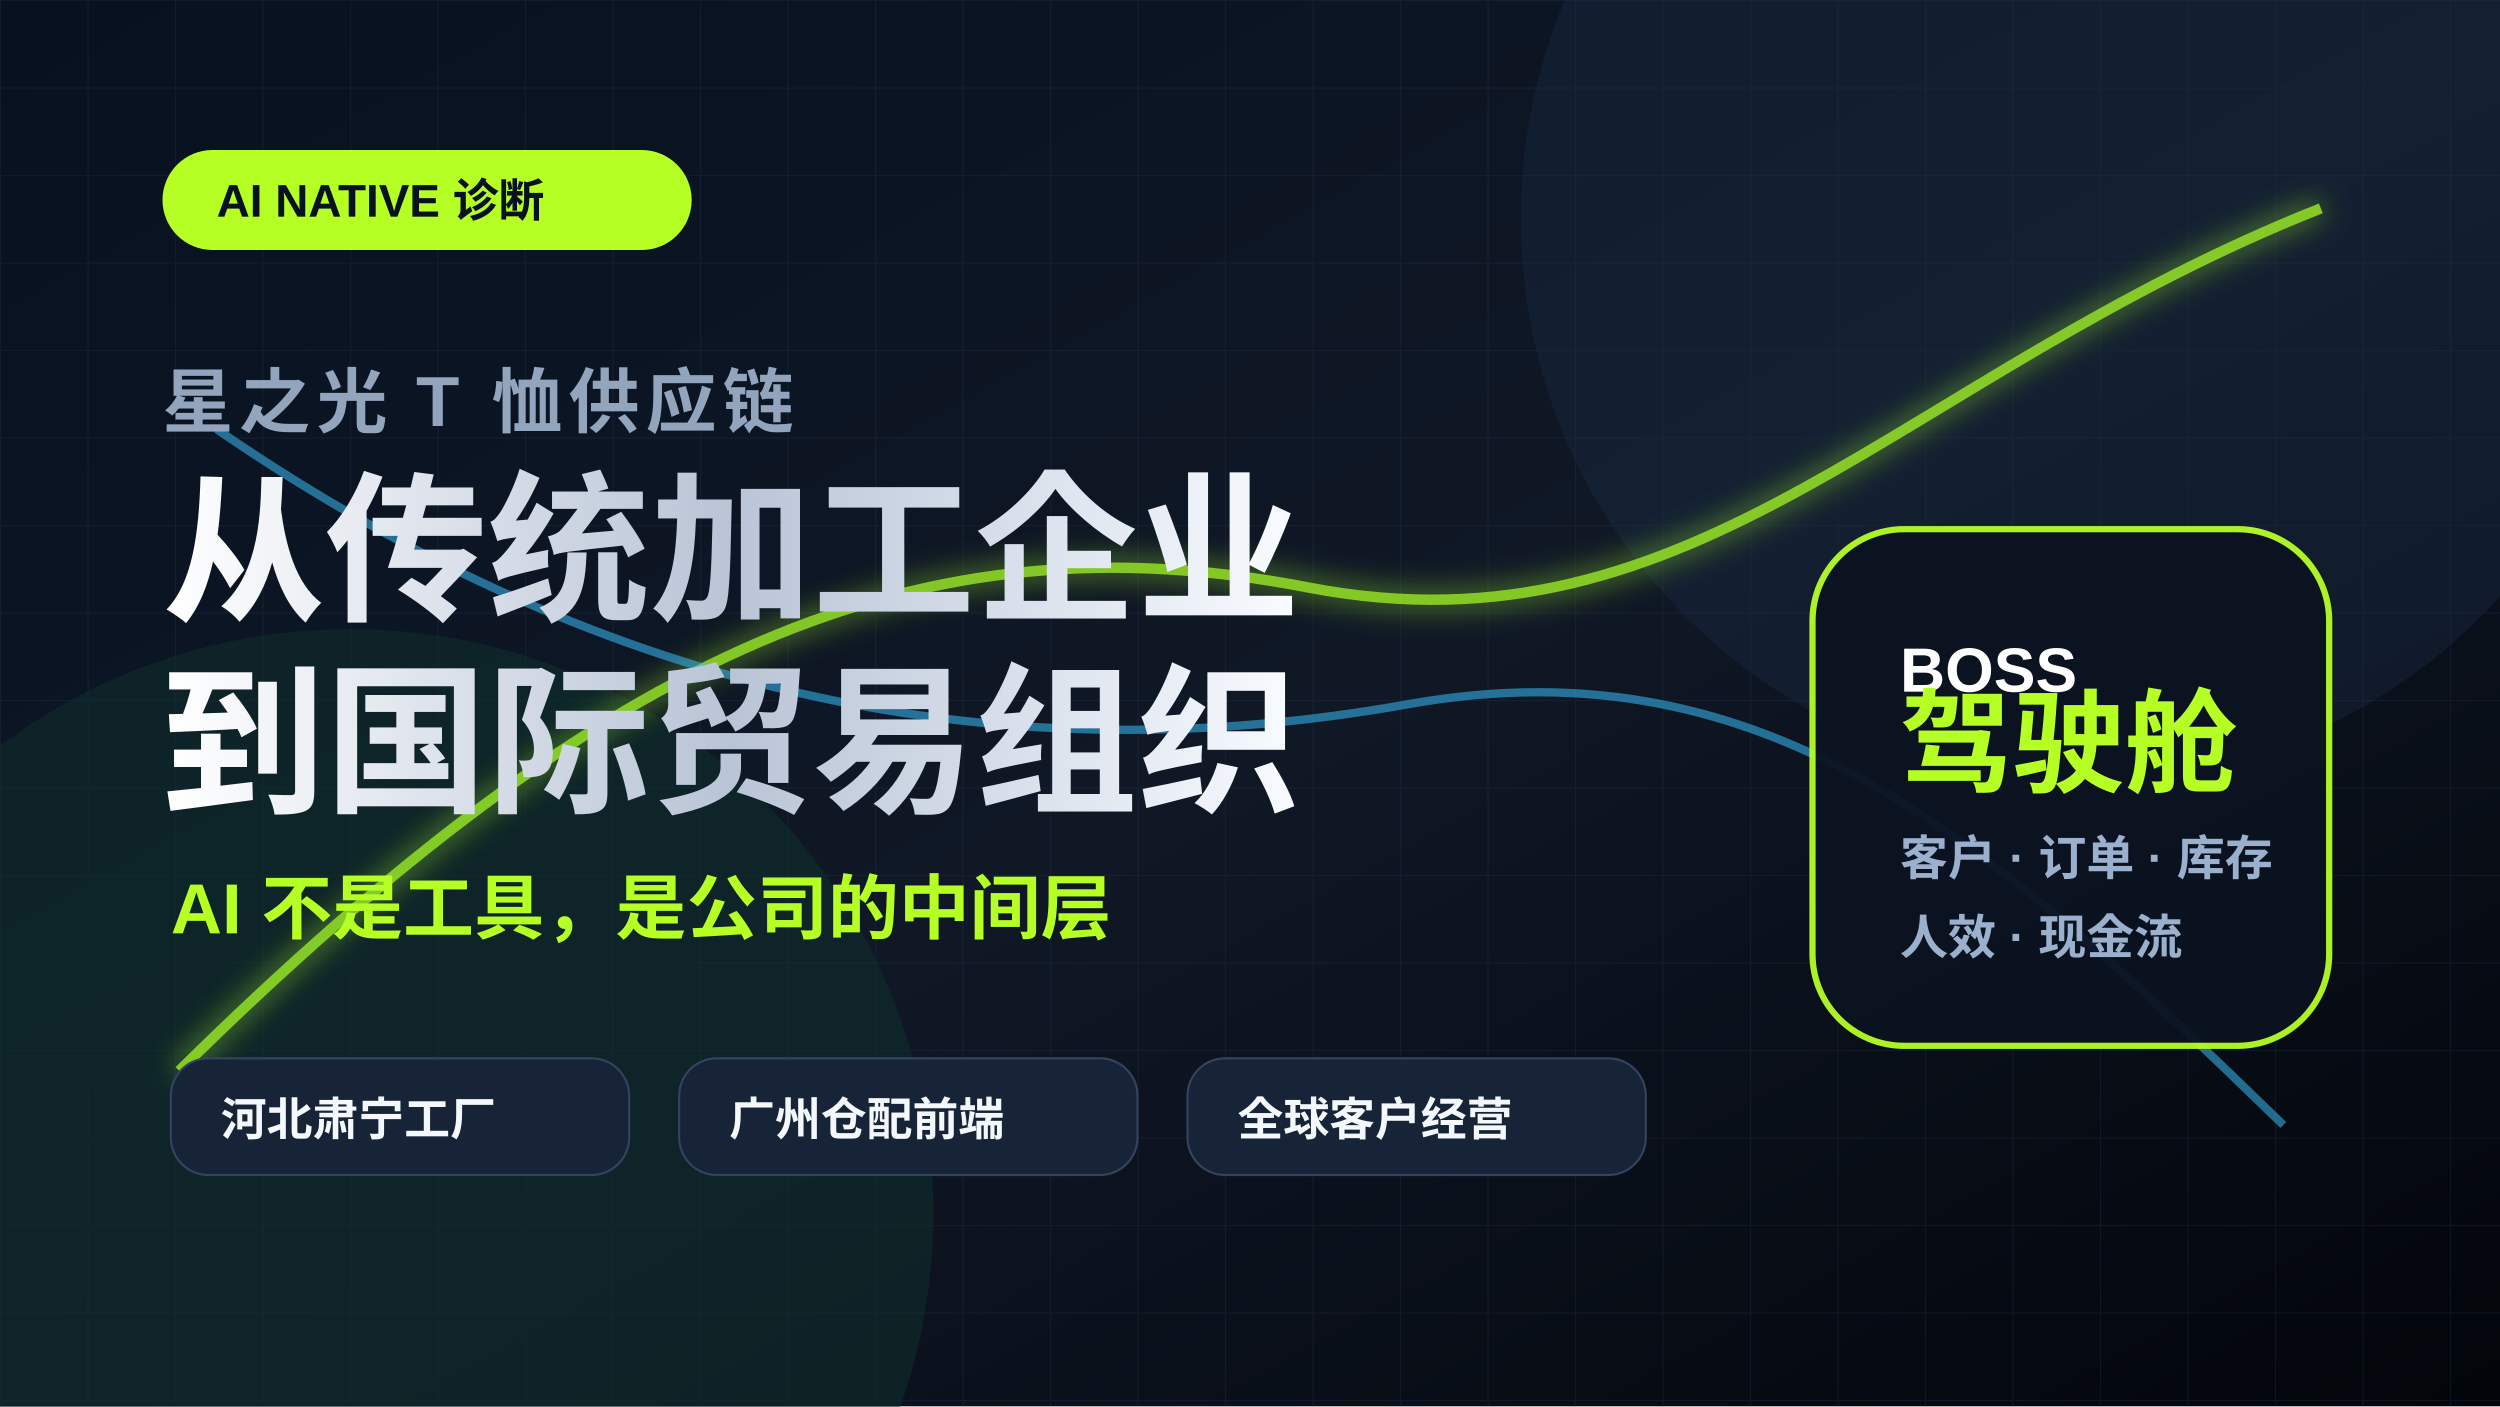
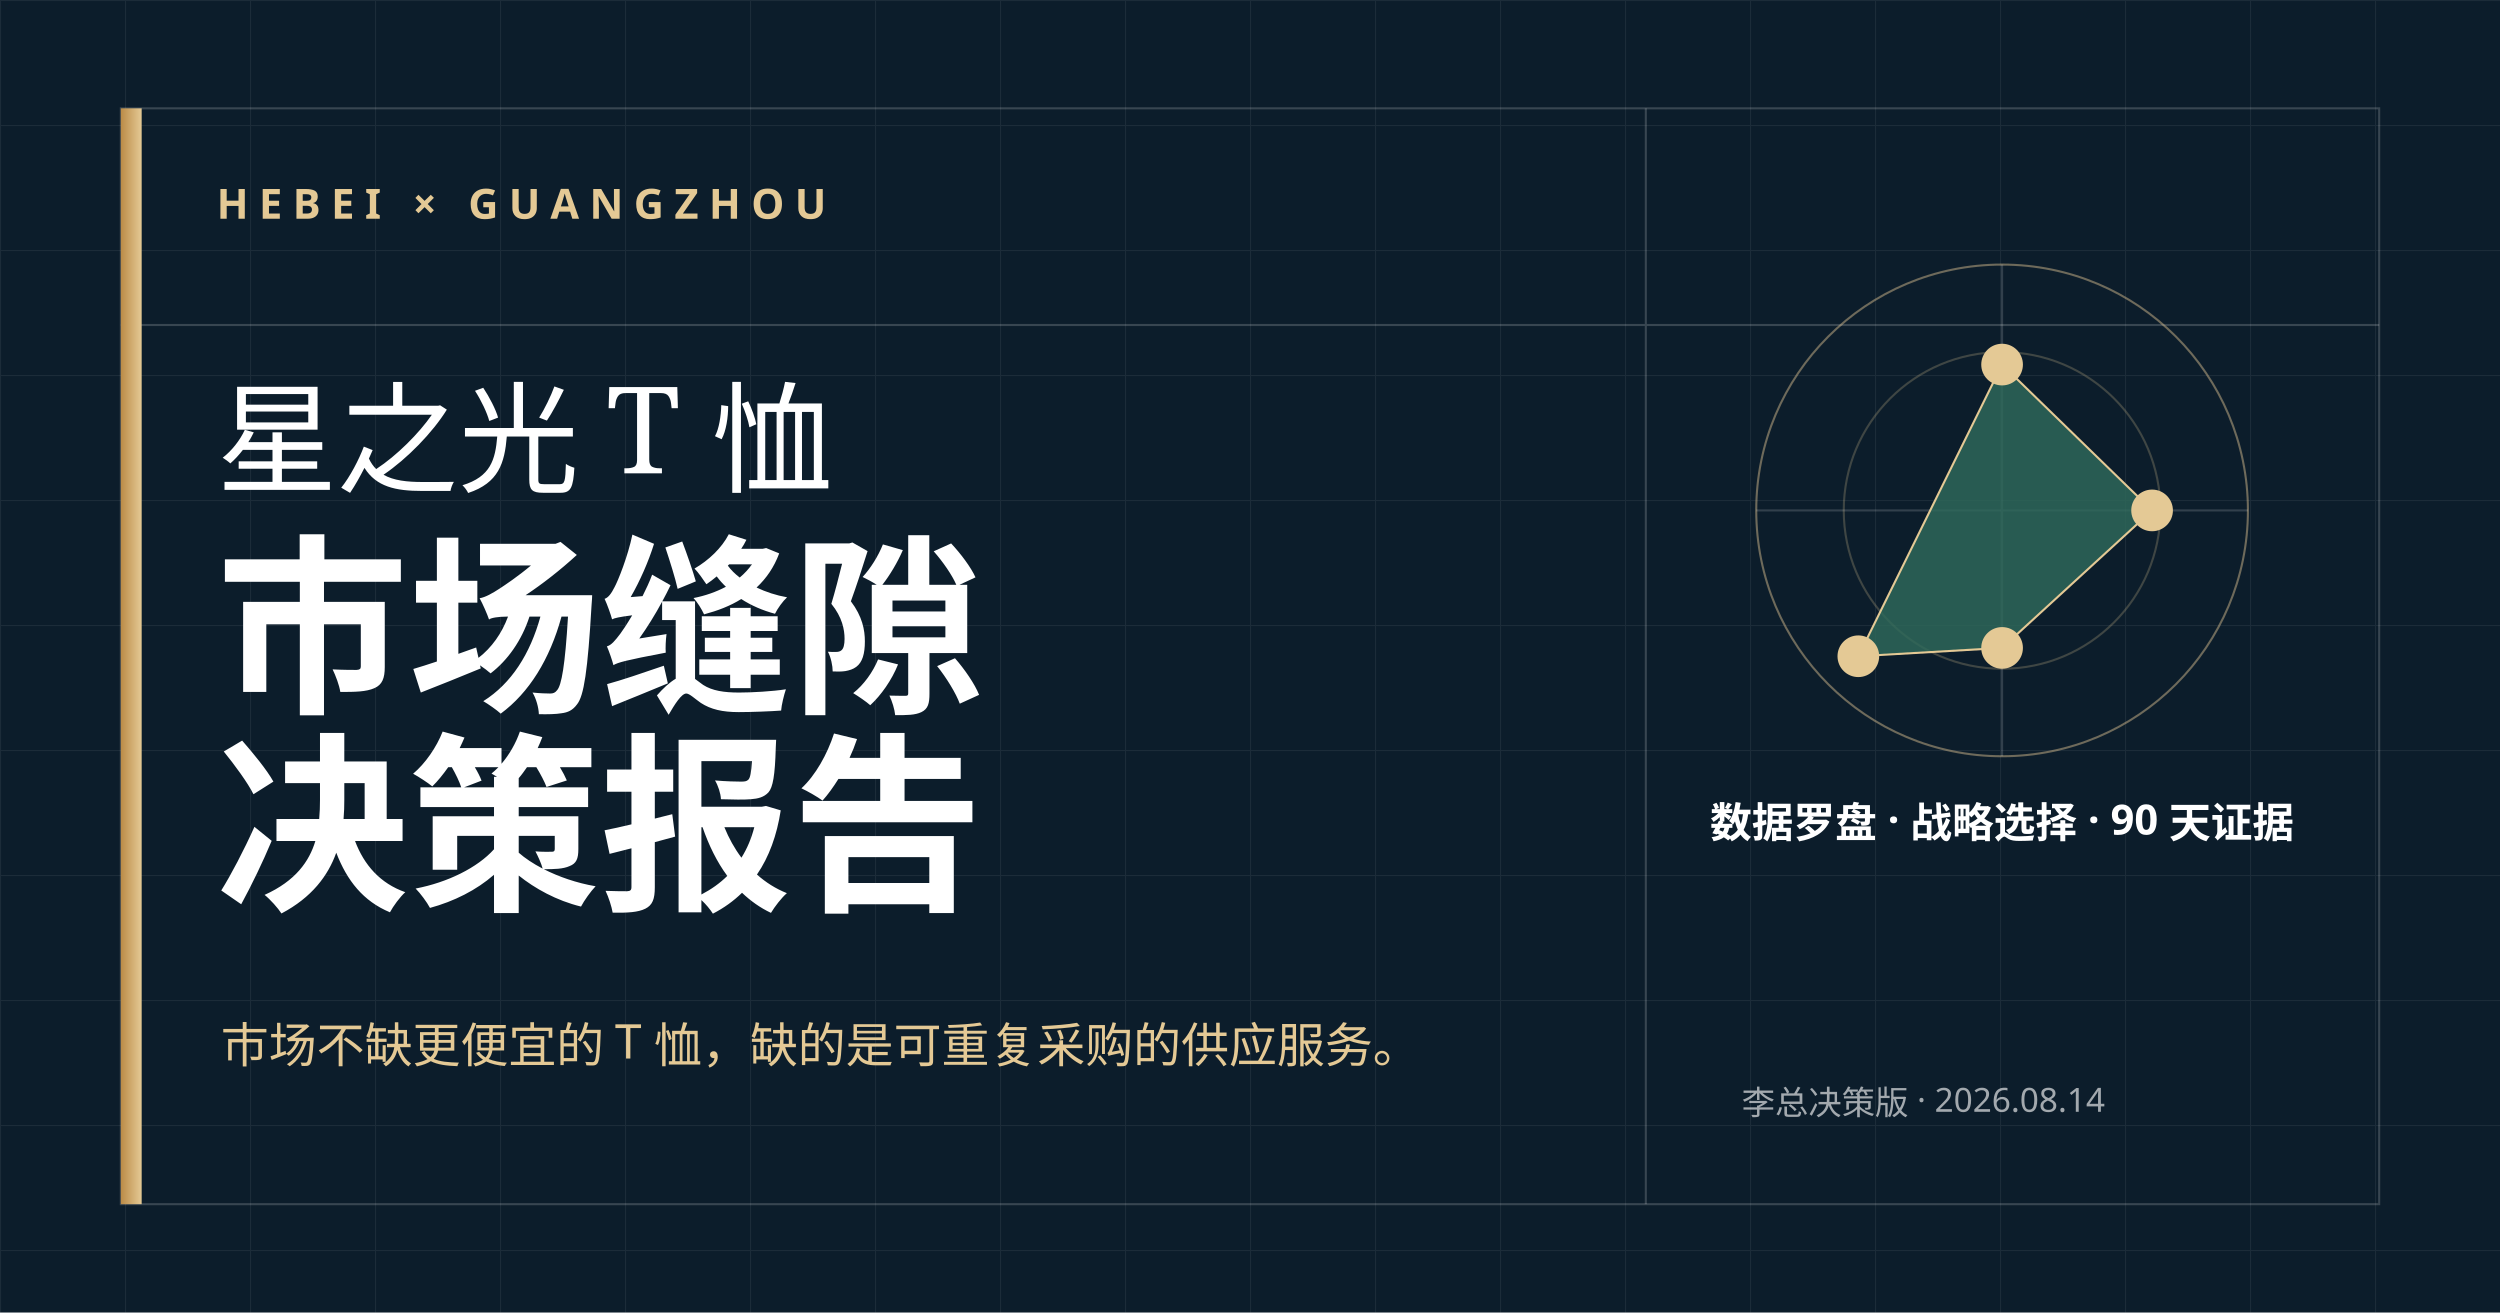
- <svg xmlns="http://www.w3.org/2000/svg" width="1200" height="675" viewBox="0 0 1200 675" role="img" aria-labelledby="title desc">
+ <svg xmlns="http://www.w3.org/2000/svg" width="1200" height="630" viewBox="0 0 1200 630" role="img" aria-labelledby="title desc">
  <defs>
-     <linearGradient id="bg" x1="0" x2="1" y1="0" y2="1">
-       <stop offset="0%" stop-color="#07111f" />
-       <stop offset="52%" stop-color="#101826" />
-       <stop offset="100%" stop-color="#02050a" />
+     <pattern id="grid" width="60" height="60" patternUnits="userSpaceOnUse">
+       <path d="M60 0H0V60" fill="none" stroke="#fff" stroke-opacity=".07" />
+     </pattern>
+     <linearGradient id="gold" x1="0" x2="1">
+       <stop stop-color="#bb8b47" />
+       <stop offset="1" stop-color="#e4c995" />
    </linearGradient>
-     <linearGradient id="silver" x1="0" x2="1" y1="0" y2="0">
-       <stop offset="0%" stop-color="#ffffff" />
-       <stop offset="50%" stop-color="#b9c4d6" />
-       <stop offset="100%" stop-color="#f8fbff" />
-     </linearGradient>
-     <filter id="glow">
-       <feGaussianBlur stdDeviation="7" result="blur" />
-       <feMerge>
-         <feMergeNode in="blur" />
-         <feMergeNode in="SourceGraphic" />
-       </feMerge>
-     </filter>
-     <pattern id="grid" width="42" height="42" patternUnits="userSpaceOnUse">
-       <path d="M 42 0 L 0 0 0 42" fill="none" stroke="#243247" stroke-width="1" />
-     </pattern>
  </defs>
-   <rect width="1200" height="675" fill="url(#bg)" />
-   <rect width="1200" height="675" fill="url(#grid)" opacity=".32" />
-   <circle cx="1000" cy="105" r="270" fill="#1b2d48" opacity=".35" />
-   <circle cx="168" cy="582" r="280" fill="#0e2f2c" opacity=".52" />
-   <path d="M86 514 C293 310 442 246 628 282 C815 318 912 180 1114 100" fill="none" stroke="#a8ff25" stroke-width="5" opacity=".76" filter="url(#glow)" />
-   <path d="M104 206 C296 338 486 372 676 338 C850 307 958 406 1096 540" fill="none" stroke="#38bdf8" stroke-width="4" opacity=".54" />
-   <g transform="translate(78 72)">
-     <rect x="0" y="0" width="254" height="48" rx="24" fill="#b6ff25" />
-     <text x="26" y="32" font-family="PingFang SC, Arial, sans-serif" font-size="22" font-weight="800" fill="#07111f">AI NATIVE 诊断</text>
+   <rect width="1200" height="630" fill="#0c1d2b" />
+   <rect width="1200" height="630" fill="url(#grid)" />
+   <rect x="58" y="52" width="1084" height="526" fill="none" stroke="#fff" stroke-opacity=".18" />
+   <path d="M58 156h1084M790 52v526" stroke="#fff" stroke-opacity=".18" />
+   <rect x="58" y="52" width="10" height="526" fill="url(#gold)" />
+   <text x="104" y="105" fill="#e4c995" font-family="PingFang SC, Microsoft YaHei, sans-serif" font-size="20" font-weight="700" letter-spacing="5">HEBEI × GUANGZHOU</text>
+   <text x="104" y="232" fill="#fff" font-family="Songti SC, STSong, serif" font-size="58">星之光 T 恤</text>
+   <text x="104" y="335" fill="#fff" font-family="Songti SC, STSong, serif" font-size="92" font-weight="700">市场缝隙</text>
+   <text x="104" y="430" fill="#fff" font-family="Songti SC, STSong, serif" font-size="92" font-weight="700">决策报告</text>
+   <text x="106" y="510" fill="#e4c995" font-family="PingFang SC, Microsoft YaHei, sans-serif" font-size="23">市场不缺更便宜的 T 恤，缺的是可重复采购的供应服务。</text>
+   <g transform="translate(836 120)">
+     <circle cx="125" cy="125" r="118" fill="none" stroke="#e4c995" stroke-opacity=".45" />
+     <circle cx="125" cy="125" r="76" fill="none" stroke="#e4c995" stroke-opacity=".24" />
+     <path d="M125 7v236M7 125h236" stroke="#fff" stroke-opacity=".16" />
+     <path d="M56 195 125 55l72 70-72 66z" fill="#2f695a" fill-opacity=".82" stroke="#e4c995" />
+     <circle cx="125" cy="55" r="10" fill="#e4c995" />
+     <circle cx="197" cy="125" r="10" fill="#e4c995" />
+     <circle cx="125" cy="191" r="10" fill="#e4c995" />
+     <circle cx="56" cy="195" r="10" fill="#e4c995" />
+     <text x="125" y="282" text-anchor="middle" fill="#fff" font-family="PingFang SC, Microsoft YaHei, sans-serif" font-size="20" font-weight="700">数据罗盘 · 战略选择 · 90 天证据</text>
  </g>
-   <text x="78" y="205" font-family="PingFang SC, Arial, sans-serif" font-size="34" font-weight="700" fill="#93a4bd" letter-spacing="3">星之光 T 恤供应链</text>
-   <text x="78" y="292" font-family="PingFang SC, Arial, sans-serif" font-size="78" font-weight="900" fill="url(#silver)">从传统加工企业</text>
-   <text x="78" y="384" font-family="PingFang SC, Arial, sans-serif" font-size="78" font-weight="900" fill="url(#silver)">到国际贸易组织</text>
-   <text x="82" y="448" font-family="PingFang SC, Arial, sans-serif" font-size="34" font-weight="800" fill="#b6ff25">AI 不是工具，是公司的中间层</text>
-   <g transform="translate(82 508)" font-family="PingFang SC, Arial, sans-serif">
-     <rect x="0" y="0" width="220" height="56" rx="18" fill="#172438" stroke="#34445e" />
-     <text x="24" y="37" font-size="22" font-weight="700" fill="#f4f7fb">河北肃宁工厂</text>
-     <rect x="244" y="0" width="220" height="56" rx="18" fill="#172438" stroke="#34445e" />
-     <text x="268" y="37" font-size="22" font-weight="700" fill="#f4f7fb">广州仓配前端</text>
-     <rect x="488" y="0" width="220" height="56" rx="18" fill="#172438" stroke="#34445e" />
-     <text x="512" y="37" font-size="22" font-weight="700" fill="#f4f7fb">全球客户经营</text>
-   </g>
-   <g transform="translate(870 254)">
-     <rect x="0" y="0" width="248" height="248" rx="44" fill="#0b1220" stroke="#b6ff25" stroke-width="3" opacity=".94" />
-     <text x="42" y="78" font-family="PingFang SC, Arial, sans-serif" font-size="30" font-weight="900" fill="#ffffff">BOSS</text>
-     <text x="42" y="122" font-family="PingFang SC, Arial, sans-serif" font-size="54" font-weight="900" fill="#b6ff25">驾驶舱</text>
-     <text x="42" y="166" font-family="PingFang SC, Arial, sans-serif" font-size="23" font-weight="700" fill="#9ab0cc">客户 · 订单 · 库存</text>
-     <text x="42" y="204" font-family="PingFang SC, Arial, sans-serif" font-size="23" font-weight="700" fill="#9ab0cc">人效 · 现金流</text>
-   </g>
+   <text x="836" y="535" fill="#fff" fill-opacity=".62" font-family="PingFang SC, Microsoft YaHei, sans-serif" font-size="16">李总决策版 · 2026.08.14</text>
</svg>
